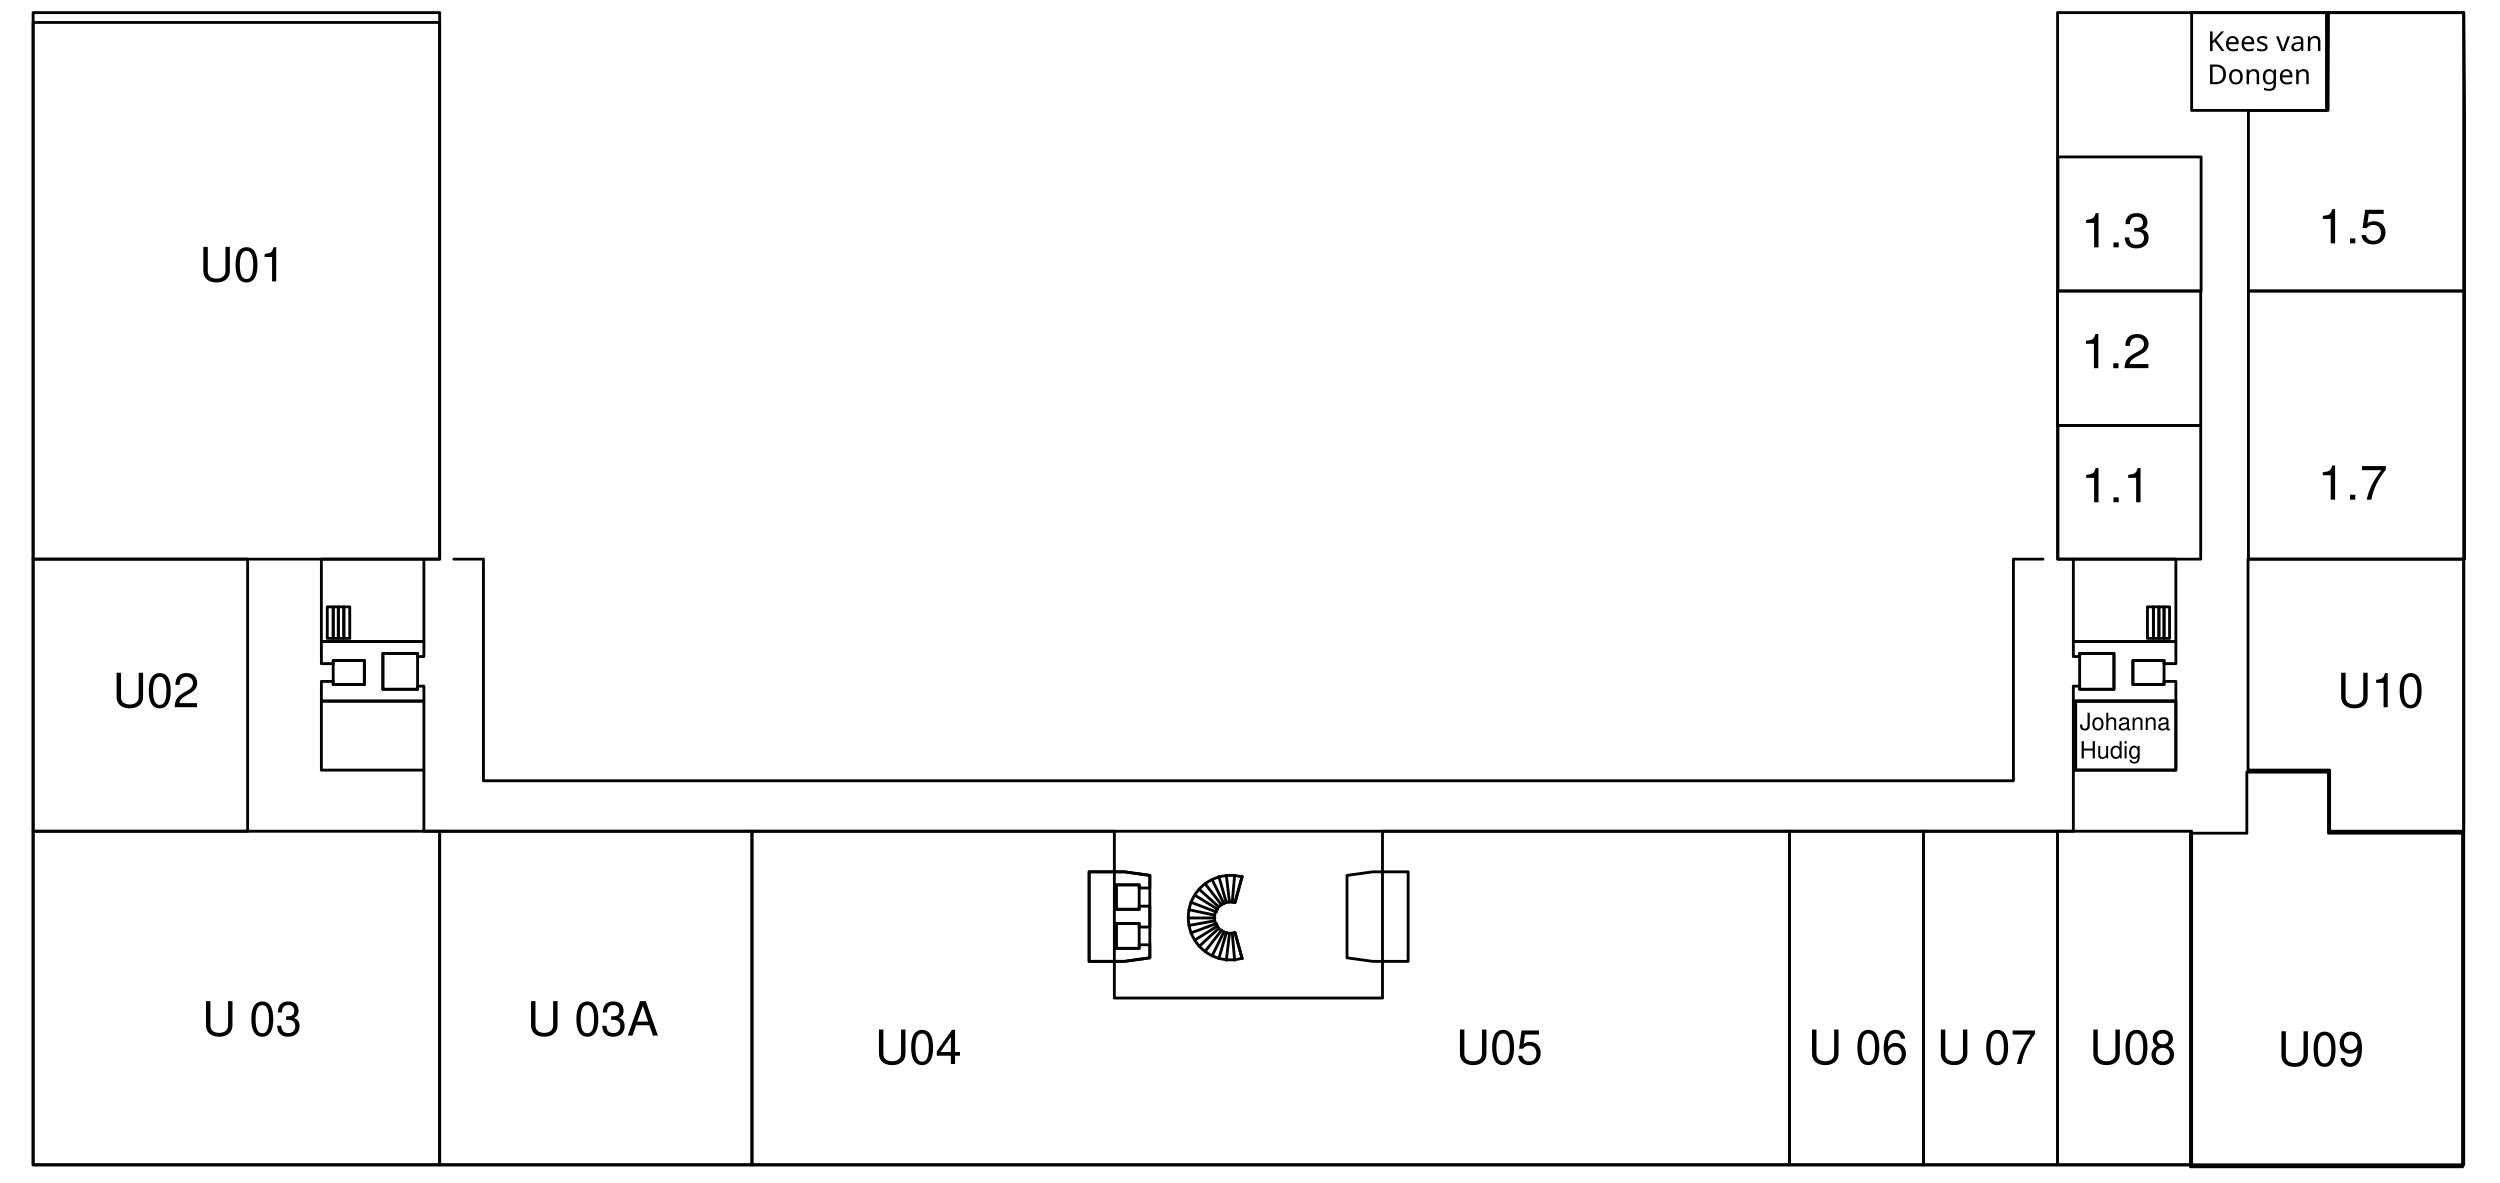
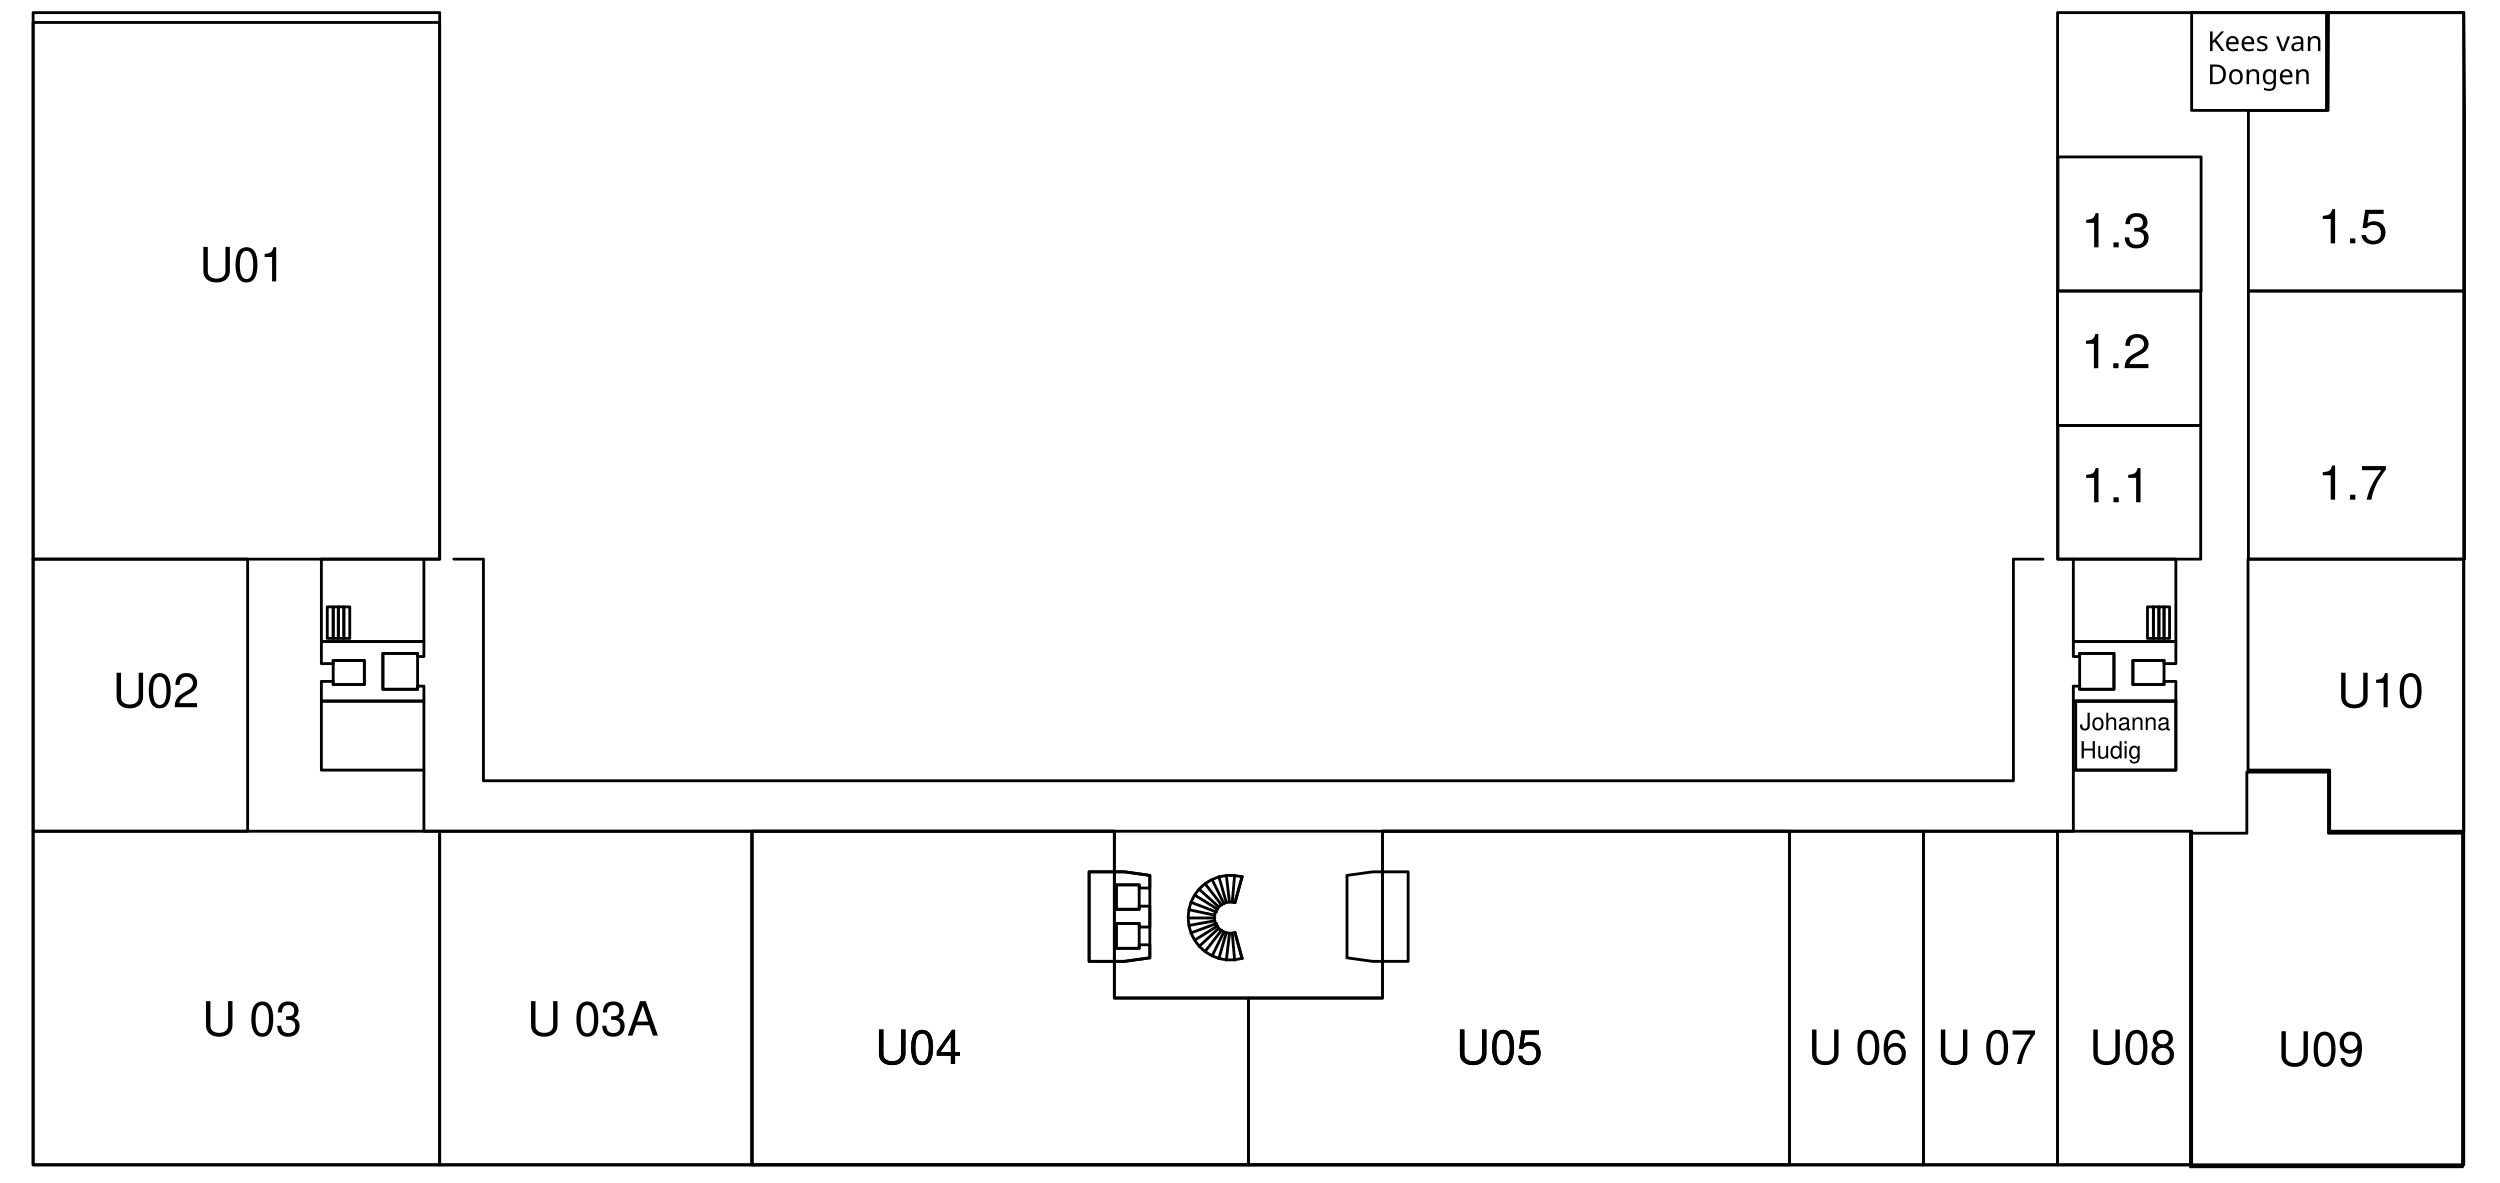
<svg xmlns="http://www.w3.org/2000/svg" version="1.1" id="Layer_1" x="0px" y="0px" viewBox="0 0 634 300" style="enable-background:new 0 0 634 300;" xml:space="preserve">
  <style type="text/css">
	.st0{fill:none;stroke:#000000;stroke-width:0.72;stroke-linecap:round;stroke-linejoin:round;stroke-miterlimit:10;}
	.st1{fill:none;}
	.st2{font-family:'Helvetica';}
	.st3{font-size:6px;}
	.st4{font-size:12px;}
	.st5{letter-spacing:21;}
	.st6{letter-spacing:30;}
	.st7{font-family:'ArialMT';}
	.st8{font-size:7px;}
</style>
  <g id="outline">
    <polyline class="st0" points="550.2,153.9 548.8,153.9 548.8,161.9 550.2,161.9 550.2,153.9  " />
    <polyline class="st0" points="548.8,153.9 547.5,153.9 547.5,161.9 548.8,161.9 548.8,153.9  " />
    <polyline class="st0" points="547.5,153.9 546.1,153.9 546.1,161.9 547.5,161.9 547.5,153.9  " />
    <polyline class="st0" points="546.1,153.9 544.6,153.9 544.6,161.9 546.1,161.9 546.1,153.9  " />
    <polyline class="st0" points="283.1,224.4 288.9,224.4 288.9,230.6 283.1,230.6 283.1,224.4  " />
    <polyline class="st0" points="540.9,167.5 548.8,167.5 548.8,173.6 540.9,173.6 540.9,167.5  " />
    <polyline class="st0" points="536.1,165.7 527.4,165.7 527.4,174.8 536.1,174.8 536.1,165.7  " />
    <line class="st0" x1="313.2" y1="228.9" x2="315" y2="222.3" />
    <line class="st0" x1="313.2" y1="236.5" x2="315" y2="243.1" />
    <line class="st0" x1="313.2" y1="228.9" x2="315" y2="222.3" />
    <line class="st0" x1="312.5" y1="228.8" x2="313.1" y2="222" />
    <line class="st0" x1="311.8" y1="228.8" x2="311" y2="222" />
    <line class="st0" x1="311" y1="228.9" x2="309.1" y2="222.3" />
    <line class="st0" x1="310.4" y1="229.2" x2="307.4" y2="223.1" />
    <line class="st0" x1="309.8" y1="229.5" x2="305.6" y2="224.1" />
    <line class="st0" x1="309.1" y1="230" x2="304.1" y2="225.5" />
    <line class="st0" x1="308.8" y1="230.6" x2="303" y2="227" />
    <line class="st0" x1="308.5" y1="231.3" x2="302" y2="228.8" />
    <line class="st0" x1="308.1" y1="232.1" x2="301.5" y2="230.7" />
    <line class="st0" x1="308.1" y1="232.8" x2="301.4" y2="232.8" />
    <line class="st0" x1="308.1" y1="233.5" x2="301.5" y2="234.7" />
    <line class="st0" x1="308.5" y1="234.2" x2="302" y2="236.6" />
    <line class="st0" x1="308.8" y1="234.8" x2="303" y2="238.4" />
    <line class="st0" x1="309.1" y1="235.4" x2="304.1" y2="240" />
    <line class="st0" x1="309.8" y1="235.9" x2="305.6" y2="241.3" />
    <line class="st0" x1="310.4" y1="236.3" x2="307.4" y2="242.4" />
    <line class="st0" x1="311" y1="236.5" x2="309.1" y2="243.1" />
    <line class="st0" x1="311.8" y1="236.7" x2="311" y2="243.5" />
    <line class="st0" x1="312.5" y1="236.7" x2="313.1" y2="243.5" />
    <line class="st0" x1="313.2" y1="236.5" x2="315" y2="243.1" />
    <path class="st0" d="M313.1,228.9c-1.6-0.5-3.4,0.2-4.4,1.5c-1,1.4-1,3.3,0,4.6c1,1.4,2.7,2,4.4,1.5" />
    <path class="st0" d="M315,222.4c-4.4-1.2-9.1,0.4-11.7,4.1c-2.6,3.7-2.6,8.7,0,12.4s7.3,5.4,11.7,4.1" />
    <polyline class="st0" points="341.6,242.9 348.1,243.8 357.1,243.8 357.1,221.1 348.1,221.1 341.6,222 341.6,242.9  " />
    <polyline class="st0" points="548.8,167.5 548.8,168.3 551.8,168.3 551.8,162.7 525.8,162.7 525.8,166.5 527.4,166.5 527.4,165.7    536.1,165.7 536.1,174.8 527.4,174.8 527.4,174 525.8,174 525.8,177.8 551.8,177.8 551.8,172.8 548.8,172.8 548.8,173.6    540.9,173.6 540.9,167.5 548.8,167.5  " />
    <polyline class="st0" points="283.1,240.5 288.9,240.5 288.9,234.2 283.1,234.2 283.1,240.5  " />
    <polyline class="st0" points="291.6,225.2 291.6,222 285.2,221.1 276.2,221.1 276.2,243.8 285.2,243.8 291.6,242.9 291.6,239.6    288.9,239.6 288.9,240.5 283.1,240.5 283.1,234.2 288.9,234.2 288.9,235.1 291.6,235.1 291.6,229.8 288.9,229.8 288.9,230.6    283.1,230.6 283.1,224.4 288.9,224.4 288.9,225.2 291.6,225.2  " />
    <polyline class="st0" points="525.8,195.3 551.8,195.3 551.8,177.8 525.8,177.8 525.8,195.3  " />
    <polyline class="st0" points="525.8,162.7 551.8,162.7 551.8,141.8 525.8,141.8 525.8,162.7  " />
    <polyline class="st0" points="83,153.9 84.5,153.9 84.5,161.9 83,161.9 83,153.9  " />
    <polyline class="st0" points="84.5,153.9 85.8,153.9 85.8,161.9 84.5,161.9 84.5,153.9  " />
    <polyline class="st0" points="85.8,153.9 87.2,153.9 87.2,161.9 85.8,161.9 85.8,153.9  " />
    <polyline class="st0" points="87.2,153.9 88.7,153.9 88.7,161.9 87.2,161.9 87.2,153.9  " />
    <polyline class="st0" points="92.4,167.5 84.5,167.5 84.5,173.6 92.4,173.6 92.4,167.5  " />
    <polyline class="st0" points="97.1,165.7 105.9,165.7 105.9,174.8 97.1,174.8 97.1,165.7  " />
    <polyline class="st0" points="291.6,242.9 285.2,243.8 276.2,243.8 276.2,221.1 285.2,221.1 291.6,222 291.6,242.9  " />
    <polyline class="st0" points="107.5,195.3 107.5,210.8 525.8,210.8 525.8,195.3  " />
    <polyline class="st0" points="84.5,167.5 84.5,168.3 81.5,168.3 81.5,162.7 107.5,162.7 107.5,166.5 105.9,166.5 105.9,165.7    97.1,165.7 97.1,174.8 105.9,174.8 105.9,174 107.5,174 107.5,177.8 81.5,177.8 81.5,172.8 84.5,172.8 84.5,173.6 92.4,173.6    92.4,167.5 84.5,167.5  " />
    <polyline class="st0" points="107.5,195.3 81.5,195.3 81.5,177.8 107.5,177.8 107.5,195.3  " />
    <polyline class="st0" points="107.5,162.7 81.5,162.7 81.5,141.8 107.5,141.8 107.5,162.7  " />
    <polyline class="st0" points="518.1,141.8 510.6,141.8 510.6,198 122.6,198 122.6,141.8 115.1,141.8  " />
    <polyline class="st0" points="525.8,141.8 521.8,141.8 521.8,3.2 624.8,3.2 624.8,295.4 8.4,295.4 8.4,3.2 111.5,3.2 111.5,141.8    107.5,141.8  " />
    <polyline class="st1" points="628.3,299 628.3,-1.2 5.6,-1.2 5.6,299 628.3,299  " />
  </g>
  <g id="F1JH">
    <polyline class="st0" points="551.8,177.8 526.4,177.8 526.4,195.3 551.8,195.3 551.8,177.8  " />
    <text transform="matrix(1 0 0 1 527.4 185.1239)" class="st2 st3">Johanna </text>
    <text transform="matrix(1 0 0 1 527.4 192.3239)" class="st2 st3">Hudig</text>
  </g>
  <g id="F1U04_05">
    <polygon class="st0" points="350.6,210.8 350.6,253.1 316.6,253.1 282.6,253.1 282.6,210.8 190.7,210.8 190.7,295.4 316.6,295.4    453.8,295.4 453.8,210.8  " />
    <text transform="matrix(1 0 0 1 221.8867 269.8353)" class="st2 st4">U04       </text>
    <text transform="matrix(1 0 0 1 267.2866 269.8353)" class="st2 st4 st5"> </text>
    <text transform="matrix(1 0 0 1 293.8867 269.8353)" class="st2 st4 st6">  </text>
    <text transform="matrix(1 0 0 1 365.8867 269.8353)" class="st2 st4"> U05</text>
  </g>
  <g id="F1U02">
    <polyline class="st0" points="62.8,210.8 8.4,210.8 8.4,141.8 62.8,141.8 62.8,210.8  " />
    <text transform="matrix(1 0 0 1 28.5532 179.3573)" class="st2 st4">U02</text>
  </g>
  <g id="F1U03">
    <polyline class="st0" points="8.4,210.8 111.5,210.8 111.5,295.4 8.4,295.4 8.4,210.8  " />
    <text transform="matrix(1 0 0 1 51.2202 262.6351)" class="st2 st4">U 03</text>
  </g>
  <g id="F1U03A">
    <polyline class="st0" points="111.5,210.8 190.7,210.8 190.7,295.4 111.5,295.4 111.5,210.8  " />
    <text transform="matrix(1 0 0 1 133.6536 262.6349)" class="st2 st4">U 03A</text>
  </g>
  <g id="F1U09U10">
    <polyline class="st0" points="570.1,195.3 570.1,141.8 624.8,141.8 624.8,210.8 590.8,210.8 590.8,195.3 570.1,195.3  " />
    <polyline class="st0" points="555.5,211.3 555.5,295.9 624.5,295.9 624.5,211.3 590.5,211.3 590.5,195.8 569.8,195.8 569.8,211.3    555.5,211.3  " />
    <text transform="matrix(1 0 0 1 592.7002 179.3573)" class="st2 st4">U10</text>
    <text transform="matrix(1 0 0 1 577.5501 270.2853)" class="st2 st4">U09</text>
  </g>
  <g id="F1U06">
    <polyline class="st0" points="453.8,210.8 487.8,210.8 487.8,295.4 453.8,295.4 453.8,210.8  " />
    <text transform="matrix(1 0 0 1 458.5171 269.8353)" class="st2 st4">U 06</text>
  </g>
  <g id="F1U07">
    <polyline class="st0" points="487.8,295.4 521.8,295.4 521.8,210.8 487.8,210.8 487.8,295.4  " />
    <text transform="matrix(1 0 0 1 491.1831 269.8353)" class="st2 st4">U 07</text>
  </g>
  <g id="F1U01">
    <polyline class="st0" points="8.4,141.8 111.5,141.8 111.5,5.7 8.4,5.7 8.4,141.8  " />
    <text transform="matrix(1 0 0 1 50.5532 71.3573)" class="st2 st4">U01</text>
  </g>
  <g id="F1U08">
    <polyline class="st0" points="521.8,295.4 555.8,295.4 555.8,210.8 521.8,210.8 521.8,295.4  " />
    <text transform="matrix(1 0 0 1 529.8501 269.8353)" class="st2 st4">U08</text>
  </g>
  <g id="F115">
    <polyline class="st0" points="570.2,28 590.4,28 590.5,3.2 624.8,3.2 625,28 625,73.8 570.2,73.8 570.2,28  " />
-     <text id="_x33_.16" transform="matrix(1.0645 0 0 1 587.7588 61.7146)" class="st2 st4">1.5</text>
+     <text id="_x33_.16" transform="matrix(1.0645 0 0 1 587.7588 61.7145)" class="st2 st4">1.5</text>
  </g>
  <g id="F117">
    <polyline class="st0" points="570.2,73.8 625,73.8 625,141.8 570.2,141.8 570.2,73.8  " />
-     <text id="_x33_.18" transform="matrix(1.0645 0 0 1 587.7588 126.7151)" class="st2 st4">1.7</text>
+     <text id="_x33_.18" transform="matrix(1.0645 0 0 1 587.7588 126.715)" class="st2 st4">1.7</text>
  </g>
  <g id="F113">
    <polyline class="st0" points="521.9,39.8 558.2,39.8 558.2,73.8 521.9,73.8 521.9,39.8  " />
-     <text id="_x33_.13" transform="matrix(1.0645 0 0 1 527.7588 62.7151)" class="st2 st4">1.3</text>
+     <text id="_x33_.13" transform="matrix(1.0645 0 0 1 527.7588 62.715)" class="st2 st4">1.3</text>
  </g>
  <g id="F112">
    <polyline class="st0" points="558.1,73.8 521.8,73.8 521.8,107.9 558.1,107.9 558.1,73.8  " />
-     <text id="_x33_.12" transform="matrix(1.0645 0 0 1 527.7051 93.3816)" class="st2 st4">1.2</text>
+     <text id="_x33_.12" transform="matrix(1.0645 0 0 1 527.7051 93.3815)" class="st2 st4">1.2</text>
  </g>
  <g id="F111">
    <polyline class="st0" points="558.1,107.9 521.9,107.9 521.9,141.8 558.1,141.8 558.1,107.9  " />
-     <text id="_x33_.11" transform="matrix(1.0645 0 0 1 527.7588 127.3816)" class="st2 st4">1.1</text>
+     <text id="_x33_.11" transform="matrix(1.0645 0 0 1 527.7588 127.3815)" class="st2 st4">1.1</text>
  </g>
  <g id="F1KVD">
    <polyline class="st0" points="555.8,28 590,28 590,3.2 555.8,3.2 555.8,28  " />
    <text transform="matrix(1 0 0 1 559.8 12.9581)" class="st7 st8">Kees van  </text>
    <text transform="matrix(1 0 0 1 559.8 21.3582)" class="st7 st8">Dongen</text>
  </g>
+   <g id="F1U04">
+     <polygon class="st0" points="316.6,253.1 282.6,253.1 282.6,210.8 190.7,210.8 190.7,295.4 316.6,295.4  " />
+     <text transform="matrix(1 0 0 1 221.8867 269.8353)" class="st2 st4">U04       </text>
+   </g>
+   <g id="F1U05">
+     <polygon class="st0" points="316.6,295.4 453.8,295.4 453.8,210.8 350.6,210.8 350.6,253.1 316.6,253.1  " />
+     <text transform="matrix(1 0 0 1 365.8867 269.8353)" class="st2 st4"> U05</text>
+   </g>
</svg>
